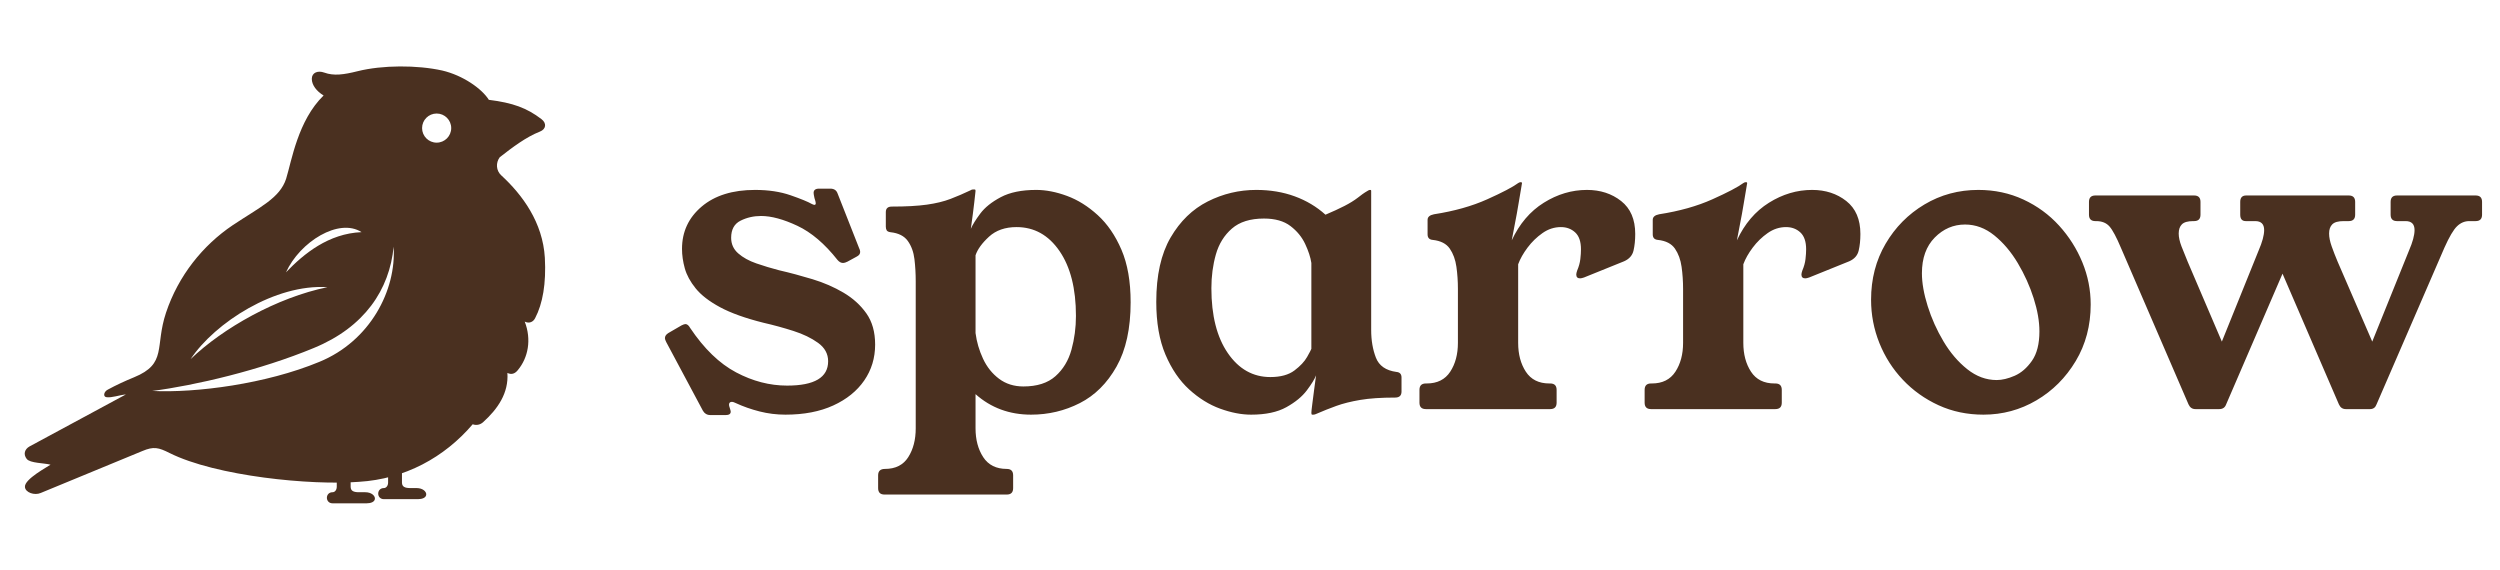
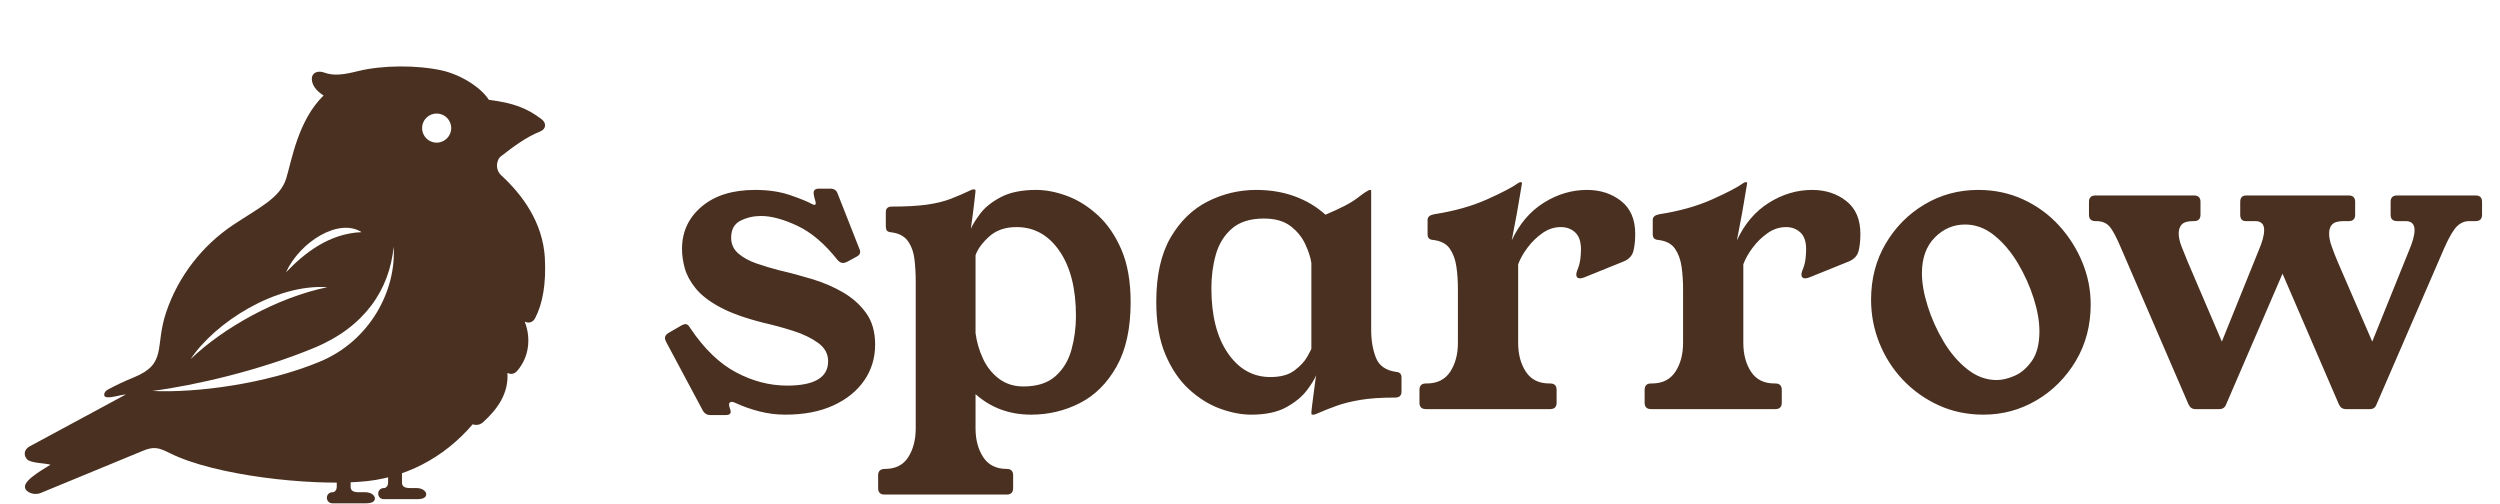
- <svg xmlns="http://www.w3.org/2000/svg" viewBox="3.25 0.18 140.43 32.00" width="140.43" height="32.00">
+ <svg xmlns="http://www.w3.org/2000/svg" viewBox="3.25 0.18 140.43 28.28" width="140.43" height="28.28">
  <g id="bird" transform="translate(4.245 1.18) scale(0.038961) translate(-95 -135)">
    <g transform="translate(-32 8)">
      <clipPath id="bird-cutouts" clipPathUnits="userSpaceOnUse">
        <path clip-rule="evenodd" d="M 0,0 H 1024 V 1024 H 0 Z M 710,286 a 21,21 0 1,0 42,0 a 21,21 0 1,0 -42,0 z M 669,457 c -6,62 -42,116 -115,146 -77,32 -171,54 -233,62 63,3 164,-10 241,-42 73,-30 111,-103 107,-166 z m -95.46,58.386 C 500.985,530.214 422.836,574.31 376.291,619.079 411.28,566.493 498.54,510.386 573.54,515.386 Z m 49.161,-79.36 c -47.597,2 -83.13,31.052 -108.926,57.943 20.143,-44.184 76.451,-78.984 108.926,-57.943 z" />
      </clipPath>
      <path fill="#4A3020" clip-path="url(#bird-cutouts)" d="M 806.242,245.252 C 841.103,249.617 861,257 882,273 c 8,6 6.8,14.5 -2,18 -20.4,8 -40,23 -58,37 -6,8 -5.3,19.3 2,26 30.8,28.3 60,68 63,119 2,37 -3,66 -14,87 -3,6 -9,8 -15,5 10,26 5,52 -10,70 -4,5 -9,7 -15,4 2,29 -13.9,51.9 -35,71 -4.2,3.8 -10,5 -15,3 -41,48 -98,79 -164,83 -68.7,5.4 -206.1,-8 -273.2,-41.6 -15.7,-7.9 -22.8,-9.7 -39.1,-2.8 l -146.487,60.454 c -9,4 -22.301,-0.656 -22.801,-8.656 -1.023,-11.327 33.37,-29.372 36.904,-32.095 C 165.205,768.81 144.8,769.2 140,763 c -5.3,-6.8 -3,-14 4,-18 l 139,-75 c -10,1 -20,5 -28,4 -5.3,-0.7 -4,-8 2,-11 11.8,-6.4 24.5,-12.3 37.7,-17.7 48.1,-19.7 29.7,-43.8 46.1,-93.1 17.8,-53.4 53.1,-97.2 96.2,-126.2 39,-26 68,-39 77,-67 8,-26 17,-84 54,-120 -10,-6 -17,-15 -17,-24 0,-9 8.7,-12.4 18,-9 13.7,5 28,3 48,-2 36,-9 86,-9 122,-1 30,7 57.242,26.252 67.242,42.252 z M 587,779 h 20 v 24 c 0,6 4,8 12,8 h 9 c 9,0 14,5 14,9 0,5 -6,7 -12,7 h -49 c -11,0 -11,-16 0,-16 3,0 6,-3 6,-8 z m 74,-4 h 20 v 22 c 0,6 4,8 12,8 h 9 c 9,0 14,5 14,9 0,5 -6,7 -12,7 h -49 c -11,0 -11,-16 0,-16 3,0 6,-3 6,-8 z" />
    </g>
  </g>
  <path id="name" fill="#4A3020" d="M50.848 14.88Q50.704 14.952 50.608 14.952Q50.44 14.952 50.296 14.784Q49.216 13.416 48.04 12.864Q46.864 12.312 46.0 12.312Q45.376 12.312 44.848 12.576Q44.32 12.84 44.32 13.536Q44.32 14.064 44.716 14.412Q45.112 14.76 45.736 14.976Q46.36 15.192 47.008 15.36Q47.944 15.576 48.892 15.864Q49.84 16.152 50.632 16.62Q51.424 17.088 51.916 17.784Q52.408 18.48 52.408 19.536Q52.408 20.664 51.796 21.552Q51.184 22.44 50.056 22.956Q48.928 23.472 47.368 23.472Q46.624 23.472 45.916 23.292Q45.208 23.112 44.584 22.824Q44.44 22.752 44.368 22.752Q44.2 22.752 44.2 22.92Q44.2 22.968 44.248 23.112Q44.296 23.256 44.296 23.304Q44.296 23.496 44.008 23.496H43.144Q42.88 23.496 42.736 23.256L40.672 19.392Q40.6 19.248 40.6 19.176Q40.6 19.008 40.792 18.888L41.536 18.456Q41.68 18.384 41.752 18.384Q41.896 18.384 42.016 18.6Q43.192 20.352 44.596 21.096Q46.0 21.84 47.464 21.84Q49.768 21.84 49.768 20.472Q49.768 19.848 49.204 19.44Q48.64 19.032 47.812 18.768Q46.984 18.504 46.144 18.312Q44.608 17.928 43.696 17.436Q42.784 16.944 42.328 16.38Q41.872 15.816 41.716 15.252Q41.56 14.688 41.56 14.16Q41.56 12.72 42.664 11.784Q43.768 10.848 45.664 10.848Q46.792 10.848 47.656 11.148Q48.52 11.448 48.856 11.64Q48.952 11.688 49.0 11.688Q49.072 11.688 49.072 11.592Q49.072 11.52 49.0 11.304Q48.976 11.184 48.964 11.124Q48.952 11.064 48.952 11.016Q48.952 10.776 49.264 10.776H49.888Q50.2 10.776 50.296 11.04L51.496 14.088Q51.568 14.232 51.568 14.328Q51.568 14.496 51.376 14.592ZM57.784 13.032Q57.928 12.696 58.312 12.18Q58.696 11.664 59.464 11.256Q60.232 10.848 61.456 10.848Q62.272 10.848 63.184 11.184Q64.096 11.52 64.912 12.264Q65.728 13.008 66.244 14.208Q66.76 15.408 66.76 17.16Q66.76 19.368 65.968 20.772Q65.176 22.176 63.904 22.824Q62.632 23.472 61.168 23.472Q59.344 23.472 58.048 22.32V24.24Q58.048 25.2 58.48 25.86Q58.912 26.52 59.8 26.52Q60.16 26.52 60.16 26.88V27.6Q60.16 27.96 59.8 27.96H52.936Q52.576 27.96 52.576 27.6V26.88Q52.576 26.52 52.96 26.52Q53.848 26.52 54.268 25.86Q54.688 25.2 54.688 24.24V15.984Q54.688 15.336 54.616 14.736Q54.544 14.136 54.244 13.716Q53.944 13.296 53.272 13.224Q53.104 13.2 53.056 13.116Q53.008 13.032 53.008 12.912V12.096Q53.008 11.784 53.344 11.784Q54.544 11.784 55.312 11.676Q56.08 11.568 56.644 11.352Q57.208 11.136 57.76 10.872Q57.832 10.824 57.892 10.824Q57.952 10.824 57.976 10.824H58.0Q58.048 10.824 58.048 10.896Q58.048 10.92 58.036 11.016Q58.024 11.112 57.976 11.556Q57.928 12.0 57.784 13.032ZM58.048 18.888Q58.144 19.632 58.468 20.328Q58.792 21.024 59.368 21.456Q59.944 21.888 60.736 21.888Q61.888 21.888 62.536 21.312Q63.184 20.736 63.436 19.824Q63.688 18.912 63.688 17.928Q63.688 15.624 62.764 14.28Q61.84 12.936 60.352 12.936Q59.392 12.936 58.804 13.476Q58.216 14.016 58.048 14.52ZM80.272 18.72Q80.272 19.584 80.536 20.268Q80.8 20.952 81.688 21.072Q81.976 21.096 81.976 21.384V22.176Q81.976 22.512 81.616 22.512Q80.44 22.512 79.66 22.644Q78.88 22.776 78.316 22.98Q77.752 23.184 77.2 23.424Q77.104 23.472 77.032 23.472H76.96Q76.912 23.472 76.912 23.376Q76.912 23.28 76.96 22.908Q77.008 22.536 77.068 22.068Q77.128 21.6 77.176 21.264Q77.056 21.576 76.66 22.104Q76.264 22.632 75.508 23.052Q74.752 23.472 73.528 23.472Q72.712 23.472 71.788 23.136Q70.864 22.8 70.048 22.056Q69.232 21.312 68.716 20.1Q68.2 18.888 68.2 17.136Q68.2 14.904 69.004 13.524Q69.808 12.144 71.092 11.496Q72.376 10.848 73.816 10.848Q74.992 10.848 75.976 11.208Q76.96 11.568 77.704 12.24Q78.328 11.976 78.772 11.748Q79.216 11.52 79.528 11.28Q79.648 11.184 79.78 11.088Q79.912 10.992 80.08 10.896Q80.152 10.848 80.2 10.848H80.224Q80.272 10.848 80.272 10.896ZM76.912 14.952Q76.84 14.472 76.564 13.884Q76.288 13.296 75.736 12.876Q75.184 12.456 74.248 12.456Q73.096 12.456 72.448 13.02Q71.8 13.584 71.548 14.472Q71.296 15.36 71.296 16.368Q71.296 18.672 72.22 20.016Q73.144 21.36 74.608 21.36Q75.472 21.36 75.964 20.988Q76.456 20.616 76.672 20.232Q76.888 19.848 76.912 19.776ZM88.168 13.68Q88.816 12.288 89.968 11.568Q91.12 10.848 92.392 10.848Q93.52 10.848 94.312 11.472Q95.104 12.096 95.104 13.32Q95.104 13.848 95.008 14.256Q94.912 14.664 94.48 14.856L92.224 15.768Q92.08 15.816 92.008 15.816Q91.792 15.816 91.792 15.6Q91.792 15.528 91.84 15.384Q91.984 15.048 92.02 14.736Q92.056 14.424 92.056 14.184Q92.056 13.536 91.732 13.236Q91.408 12.936 90.928 12.936Q90.376 12.936 89.896 13.272Q89.416 13.608 89.056 14.088Q88.696 14.568 88.528 15.024V19.44Q88.528 20.4 88.96 21.06Q89.392 21.72 90.28 21.72H90.328Q90.688 21.72 90.688 22.08V22.8Q90.688 23.16 90.328 23.16H83.344Q82.984 23.16 82.984 22.8V22.08Q82.984 21.72 83.344 21.72H83.392Q84.28 21.72 84.712 21.06Q85.144 20.4 85.144 19.44V16.416Q85.144 15.768 85.06 15.168Q84.976 14.568 84.688 14.148Q84.4 13.728 83.728 13.656Q83.44 13.632 83.44 13.344V12.528Q83.44 12.288 83.8 12.216Q85.504 11.952 86.788 11.376Q88.072 10.8 88.528 10.464Q88.6 10.416 88.648 10.416H88.696Q88.744 10.416 88.744 10.464Q88.744 10.488 88.684 10.824Q88.624 11.16 88.54 11.676Q88.456 12.192 88.348 12.732Q88.24 13.272 88.168 13.68ZM100.816 13.68Q101.464 12.288 102.616 11.568Q103.768 10.848 105.04 10.848Q106.168 10.848 106.96 11.472Q107.752 12.096 107.752 13.32Q107.752 13.848 107.656 14.256Q107.56 14.664 107.128 14.856L104.872 15.768Q104.728 15.816 104.656 15.816Q104.44 15.816 104.44 15.6Q104.44 15.528 104.488 15.384Q104.632 15.048 104.668 14.736Q104.704 14.424 104.704 14.184Q104.704 13.536 104.38 13.236Q104.056 12.936 103.576 12.936Q103.024 12.936 102.544 13.272Q102.064 13.608 101.704 14.088Q101.344 14.568 101.176 15.024V19.44Q101.176 20.4 101.608 21.06Q102.04 21.72 102.928 21.72H102.976Q103.336 21.72 103.336 22.08V22.8Q103.336 23.16 102.976 23.16H95.992Q95.632 23.16 95.632 22.8V22.08Q95.632 21.72 95.992 21.72H96.04Q96.928 21.72 97.36 21.06Q97.792 20.4 97.792 19.44V16.416Q97.792 15.768 97.708 15.168Q97.624 14.568 97.336 14.148Q97.048 13.728 96.376 13.656Q96.088 13.632 96.088 13.344V12.528Q96.088 12.288 96.448 12.216Q98.152 11.952 99.436 11.376Q100.72 10.8 101.176 10.464Q101.248 10.416 101.296 10.416H101.344Q101.392 10.416 101.392 10.464Q101.392 10.488 101.332 10.824Q101.272 11.16 101.188 11.676Q101.104 12.192 100.996 12.732Q100.888 13.272 100.816 13.68ZM114.376 10.848Q115.744 10.848 116.908 11.388Q118.072 11.928 118.912 12.852Q119.752 13.776 120.22 14.916Q120.688 16.056 120.688 17.28Q120.688 19.056 119.848 20.46Q119.008 21.864 117.64 22.668Q116.272 23.472 114.664 23.472Q113.296 23.472 112.144 22.944Q110.992 22.416 110.14 21.516Q109.288 20.616 108.82 19.452Q108.352 18.288 108.352 17.016Q108.352 15.264 109.168 13.872Q109.984 12.48 111.352 11.664Q112.72 10.848 114.376 10.848ZM115.408 21.528Q115.864 21.528 116.416 21.288Q116.968 21.048 117.388 20.448Q117.808 19.848 117.808 18.792Q117.808 17.952 117.484 16.932Q117.16 15.912 116.596 14.964Q116.032 14.016 115.276 13.404Q114.52 12.792 113.632 12.792Q112.648 12.792 111.928 13.524Q111.208 14.256 111.208 15.528Q111.208 16.344 111.532 17.376Q111.856 18.408 112.42 19.356Q112.984 20.304 113.752 20.916Q114.52 21.528 115.408 21.528ZM142.312 11.16Q142.672 11.16 142.672 11.52V12.24Q142.672 12.6 142.312 12.6H141.952Q141.568 12.6 141.268 12.888Q140.968 13.176 140.56 14.088L136.744 22.896Q136.648 23.16 136.384 23.16H135.016Q134.752 23.16 134.632 22.896L131.464 15.552L128.296 22.896Q128.2 23.16 127.912 23.16H126.568Q126.304 23.16 126.184 22.896L122.392 14.112Q122.008 13.2 121.744 12.9Q121.48 12.6 121 12.6H120.952Q120.592 12.6 120.592 12.24V11.52Q120.592 11.16 120.952 11.16H126.496Q126.856 11.16 126.856 11.52V12.24Q126.856 12.6 126.496 12.6H126.448Q125.992 12.6 125.812 12.78Q125.632 12.96 125.632 13.296Q125.632 13.608 125.788 14.016Q125.944 14.424 126.136 14.88L128.056 19.368L130.12 14.256Q130.432 13.536 130.432 13.104Q130.432 12.6 129.928 12.6H129.4Q129.088 12.6 129.088 12.24V11.52Q129.088 11.16 129.424 11.16H135.184Q135.544 11.16 135.544 11.52V12.24Q135.544 12.6 135.184 12.6H134.896Q134.44 12.6 134.26 12.78Q134.08 12.96 134.08 13.296Q134.08 13.608 134.224 14.016Q134.368 14.424 134.56 14.88L136.504 19.368L138.568 14.256Q138.88 13.536 138.88 13.104Q138.88 12.6 138.376 12.6H137.896Q137.536 12.6 137.536 12.24V11.52Q137.536 11.16 137.896 11.16Z" />
</svg>
